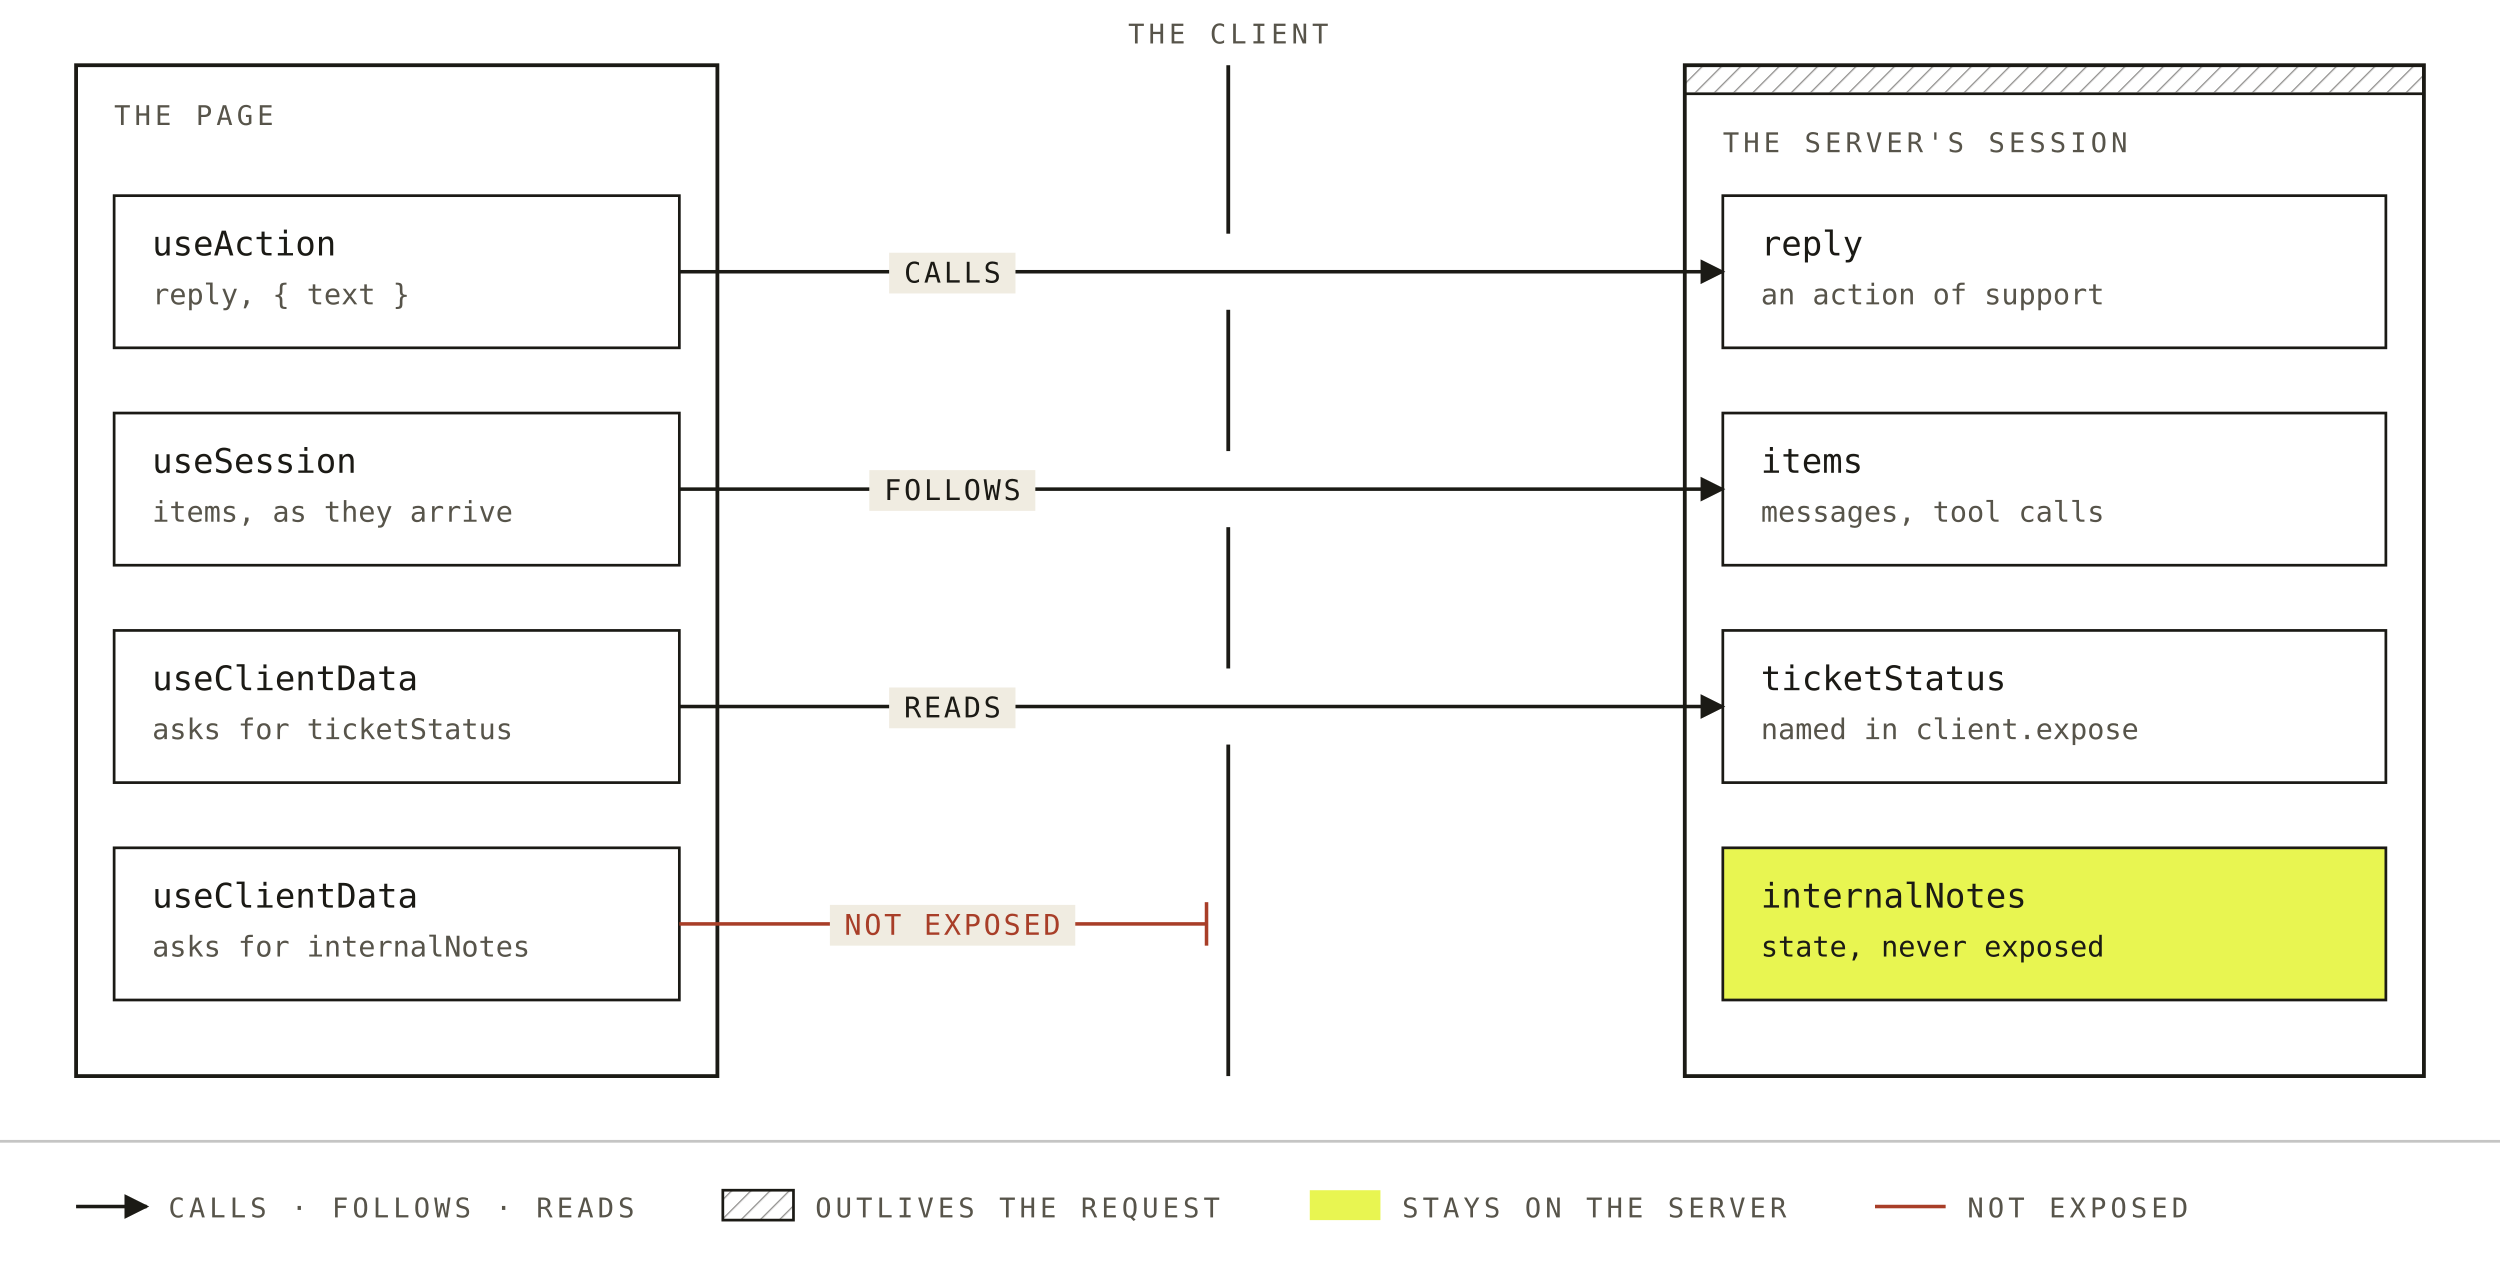
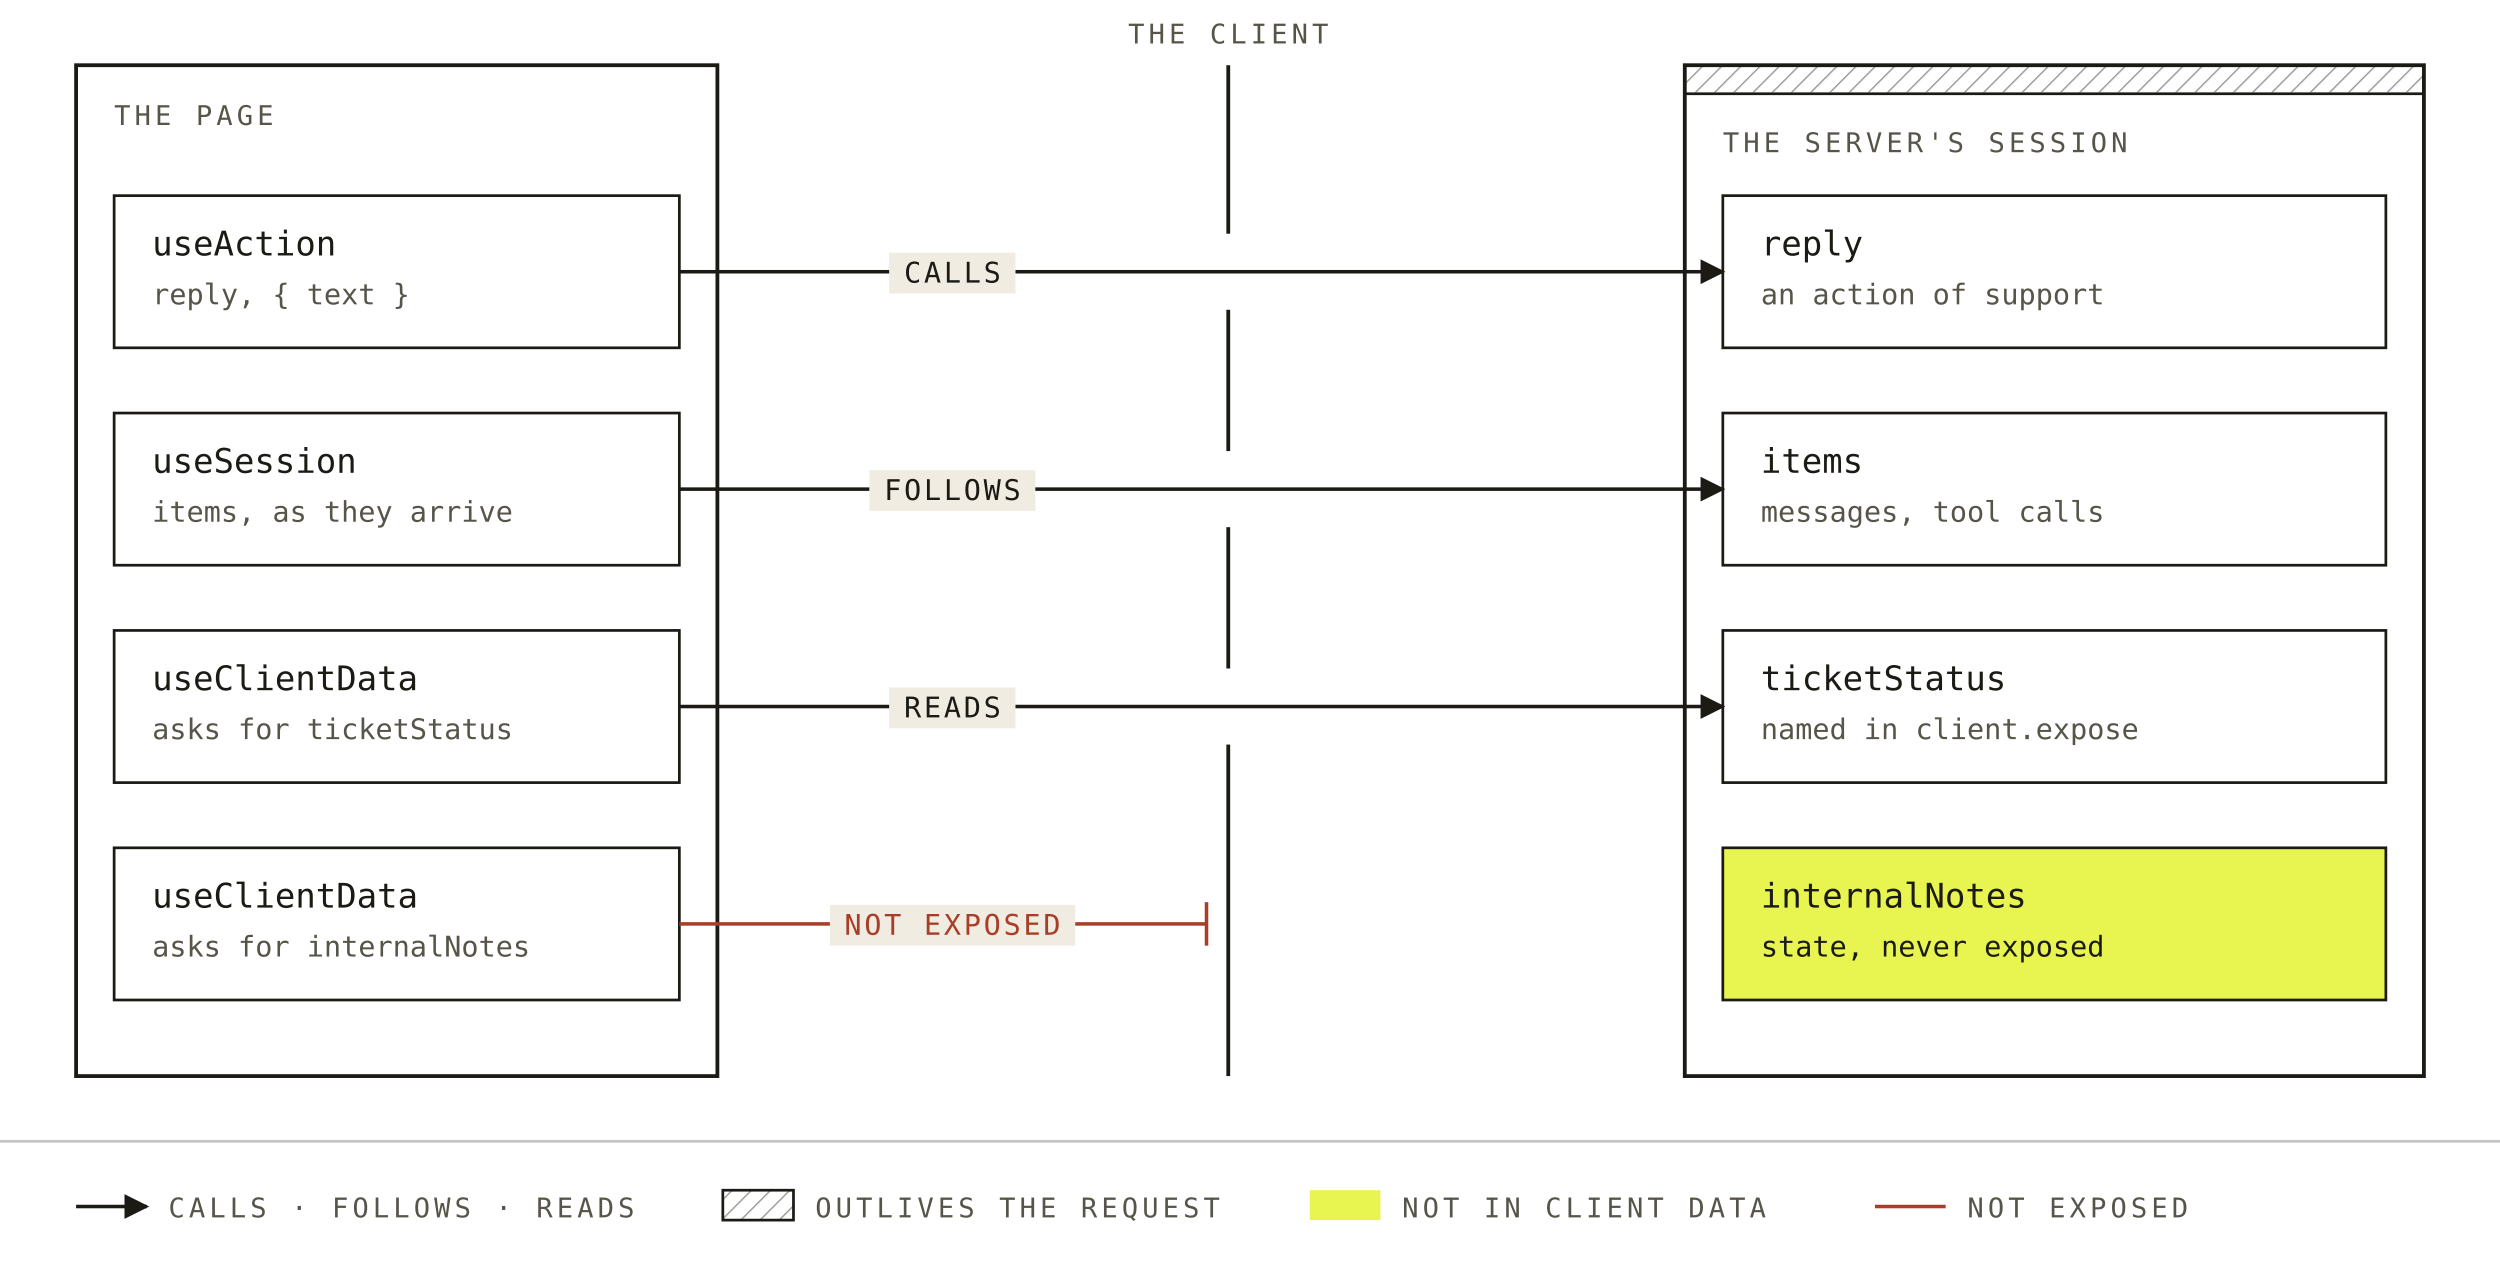
<svg xmlns="http://www.w3.org/2000/svg" viewBox="0 0 920 470">
  <defs>
    <pattern id="hatch" width="5" height="5" patternUnits="userSpaceOnUse" patternTransform="rotate(45)">
      <line class="hatch-line" stroke="rgba(27, 26, 21, 0.45)" stroke-width="1" x1="0" y1="0" x2="0" y2="5" />
    </pattern>
    <marker id="ah" viewBox="0 0 10 10" refX="9" refY="5" markerWidth="7" markerHeight="7" orient="auto-start-reverse">
      <path class="ink" fill="#1b1a15" d="M0,0 L10,5 L0,10 z" />
    </marker>
  </defs>
  <rect class="solid" fill="none" stroke="#1b1a15" stroke-width="1.4" x="28" y="24" width="236" height="372" />
  <text class="lb" fill="#57544a" font-family="'IBM Plex Mono', ui-monospace, monospace" font-size="10px" font-weight="500" letter-spacing="1.5px" x="42" y="46">THE PAGE</text>
  <rect class="thin" fill="none" stroke="#1b1a15" stroke-width="1" x="42" y="72" width="208" height="56" />
  <text class="c" fill="#1b1a15" font-family="'IBM Plex Mono', ui-monospace, monospace" font-size="12.5px" font-weight="500" x="56" y="94">useAction</text>
  <text class="sub" fill="#57544a" font-family="'IBM Plex Mono', ui-monospace, monospace" font-size="10.5px" font-weight="500" x="56" y="112">reply, { text }</text>
  <rect class="thin" fill="none" stroke="#1b1a15" stroke-width="1" x="42" y="152" width="208" height="56" />
  <text class="c" fill="#1b1a15" font-family="'IBM Plex Mono', ui-monospace, monospace" font-size="12.5px" font-weight="500" x="56" y="174">useSession</text>
  <text class="sub" fill="#57544a" font-family="'IBM Plex Mono', ui-monospace, monospace" font-size="10.5px" font-weight="500" x="56" y="192">items, as they arrive</text>
  <rect class="thin" fill="none" stroke="#1b1a15" stroke-width="1" x="42" y="232" width="208" height="56" />
  <text class="c" fill="#1b1a15" font-family="'IBM Plex Mono', ui-monospace, monospace" font-size="12.5px" font-weight="500" x="56" y="254">useClientData</text>
  <text class="sub" fill="#57544a" font-family="'IBM Plex Mono', ui-monospace, monospace" font-size="10.5px" font-weight="500" x="56" y="272">asks for ticketStatus</text>
  <rect class="thin" fill="none" stroke="#1b1a15" stroke-width="1" x="42" y="312" width="208" height="56" />
  <text class="c" fill="#1b1a15" font-family="'IBM Plex Mono', ui-monospace, monospace" font-size="12.5px" font-weight="500" x="56" y="334">useClientData</text>
  <text class="sub" fill="#57544a" font-family="'IBM Plex Mono', ui-monospace, monospace" font-size="10.5px" font-weight="500" x="56" y="352">asks for internalNotes</text>
  <text class="lb" fill="#57544a" font-family="'IBM Plex Mono', ui-monospace, monospace" font-size="10px" font-weight="500" letter-spacing="1.5px" x="452" y="16" text-anchor="middle">THE CLIENT</text>
  <line class="solid" fill="none" stroke="#1b1a15" stroke-width="1.4" x1="452" y1="24" x2="452" y2="86" />
  <line class="solid" fill="none" stroke="#1b1a15" stroke-width="1.4" x1="452" y1="114" x2="452" y2="166" />
  <line class="solid" fill="none" stroke="#1b1a15" stroke-width="1.4" x1="452" y1="194" x2="452" y2="246" />
  <line class="solid" fill="none" stroke="#1b1a15" stroke-width="1.4" x1="452" y1="274" x2="452" y2="396" />
  <rect fill="url(#hatch)" x="620" y="24" width="272" height="10" />
  <line class="thin" fill="none" stroke="#1b1a15" stroke-width="1" x1="620" y1="34.5" x2="892" y2="34.5" />
  <rect class="solid" fill="none" stroke="#1b1a15" stroke-width="1.4" x="620" y="24" width="272" height="372" />
  <text class="lb" fill="#57544a" font-family="'IBM Plex Mono', ui-monospace, monospace" font-size="10px" font-weight="500" letter-spacing="1.5px" x="634" y="56">THE SERVER'S SESSION</text>
  <rect class="thin" fill="none" stroke="#1b1a15" stroke-width="1" x="634" y="72" width="244" height="56" />
  <text class="c" fill="#1b1a15" font-family="'IBM Plex Mono', ui-monospace, monospace" font-size="12.5px" font-weight="500" x="648" y="94">reply</text>
  <text class="sub" fill="#57544a" font-family="'IBM Plex Mono', ui-monospace, monospace" font-size="10.5px" font-weight="500" x="648" y="112">an action of support</text>
  <rect class="thin" fill="none" stroke="#1b1a15" stroke-width="1" x="634" y="152" width="244" height="56" />
  <text class="c" fill="#1b1a15" font-family="'IBM Plex Mono', ui-monospace, monospace" font-size="12.5px" font-weight="500" x="648" y="174">items</text>
  <text class="sub" fill="#57544a" font-family="'IBM Plex Mono', ui-monospace, monospace" font-size="10.5px" font-weight="500" x="648" y="192">messages, tool calls</text>
  <rect class="thin" fill="none" stroke="#1b1a15" stroke-width="1" x="634" y="232" width="244" height="56" />
  <text class="c" fill="#1b1a15" font-family="'IBM Plex Mono', ui-monospace, monospace" font-size="12.5px" font-weight="500" x="648" y="254">ticketStatus</text>
  <text class="sub" fill="#57544a" font-family="'IBM Plex Mono', ui-monospace, monospace" font-size="10.5px" font-weight="500" x="648" y="272">named in client.expose</text>
  <rect class="hl" fill="#e8f551" x="634" y="312" width="244" height="56" />
  <rect class="thin" fill="none" stroke="#1b1a15" stroke-width="1" x="634" y="312" width="244" height="56" />
  <text class="c on-hl" fill="#1b1a15" font-family="'IBM Plex Mono', ui-monospace, monospace" font-size="12.5px" font-weight="500" x="648" y="334">internalNotes</text>
  <text class="sub on-hl" fill="#1b1a15" font-family="'IBM Plex Mono', ui-monospace, monospace" font-size="10.5px" font-weight="500" x="648" y="352">state, never exposed</text>
  <line class="ln" fill="none" stroke="#1b1a15" stroke-width="1.3" x1="250" y1="100" x2="634" y2="100" marker-end="url(#ah)" />
  <rect class="ground" fill="#f0ece1" x="327.2" y="93" width="46.5" height="15" />
  <text class="plate" fill="#1b1a15" font-family="'IBM Plex Mono', ui-monospace, monospace" font-size="10.5px" font-weight="500" letter-spacing="1px" x="350.5" y="104" text-anchor="middle">CALLS</text>
  <line class="ln" fill="none" stroke="#1b1a15" stroke-width="1.3" x1="250" y1="180" x2="634" y2="180" marker-end="url(#ah)" />
  <rect class="ground" fill="#f0ece1" x="319.9" y="173" width="61.1" height="15" />
  <text class="plate" fill="#1b1a15" font-family="'IBM Plex Mono', ui-monospace, monospace" font-size="10.5px" font-weight="500" letter-spacing="1px" x="350.5" y="184" text-anchor="middle">FOLLOWS</text>
  <line class="ln" fill="none" stroke="#1b1a15" stroke-width="1.3" x1="250" y1="260" x2="634" y2="260" marker-end="url(#ah)" />
  <rect class="ground" fill="#f0ece1" x="327.2" y="253" width="46.5" height="15" />
  <text class="plate" fill="#1b1a15" font-family="'IBM Plex Mono', ui-monospace, monospace" font-size="10.5px" font-weight="500" letter-spacing="1px" x="350.5" y="264" text-anchor="middle">READS</text>
  <line class="ln x" fill="none" stroke="#a83e28" stroke-width="1.3" x1="250" y1="340" x2="444" y2="340" />
  <line class="ln x" fill="none" stroke="#a83e28" stroke-width="1.3" x1="444" y1="332" x2="444" y2="348" />
  <rect class="ground" fill="#f0ece1" x="305.4" y="333" width="90.3" height="15" />
  <text class="plate x" fill="#a83e28" font-family="'IBM Plex Mono', ui-monospace, monospace" font-size="10.5px" font-weight="500" letter-spacing="1px" x="350.5" y="344" text-anchor="middle">NOT EXPOSED</text>
  <line class="hi" fill="none" stroke="rgba(27, 26, 21, 0.25)" stroke-width="1" x1="0" y1="420" x2="920" y2="420" />
  <g id="key">
    <line class="ln" fill="none" stroke="#1b1a15" stroke-width="1.3" x1="28" y1="444" x2="54" y2="444" marker-end="url(#ah)" />
    <text class="lb" fill="#57544a" font-family="'IBM Plex Mono', ui-monospace, monospace" font-size="10px" font-weight="500" letter-spacing="1.5px" x="62" y="448">CALLS · FOLLOWS · READS</text>
    <rect fill="url(#hatch)" x="266" y="438" width="26" height="11" />
    <rect class="thin" fill="none" stroke="#1b1a15" stroke-width="1" x="266" y="438" width="26" height="11" />
    <text class="lb" fill="#57544a" font-family="'IBM Plex Mono', ui-monospace, monospace" font-size="10px" font-weight="500" letter-spacing="1.5px" x="300" y="448">OUTLIVES THE REQUEST</text>
    <rect class="hl" fill="#e8f551" x="482" y="438" width="26" height="11" />
-     <text class="lb" fill="#57544a" font-family="'IBM Plex Mono', ui-monospace, monospace" font-size="10px" font-weight="500" letter-spacing="1.5px" x="516" y="448">STAYS ON THE SERVER</text>
+     <text class="lb" fill="#57544a" font-family="'IBM Plex Mono', ui-monospace, monospace" font-size="10px" font-weight="500" letter-spacing="1.5px" x="516" y="448">NOT IN CLIENT DATA</text>
    <line class="ln x" fill="none" stroke="#a83e28" stroke-width="1.3" x1="690" y1="444" x2="716" y2="444" />
    <text class="lb" fill="#57544a" font-family="'IBM Plex Mono', ui-monospace, monospace" font-size="10px" font-weight="500" letter-spacing="1.5px" x="724" y="448">NOT EXPOSED</text>
  </g>
</svg>
